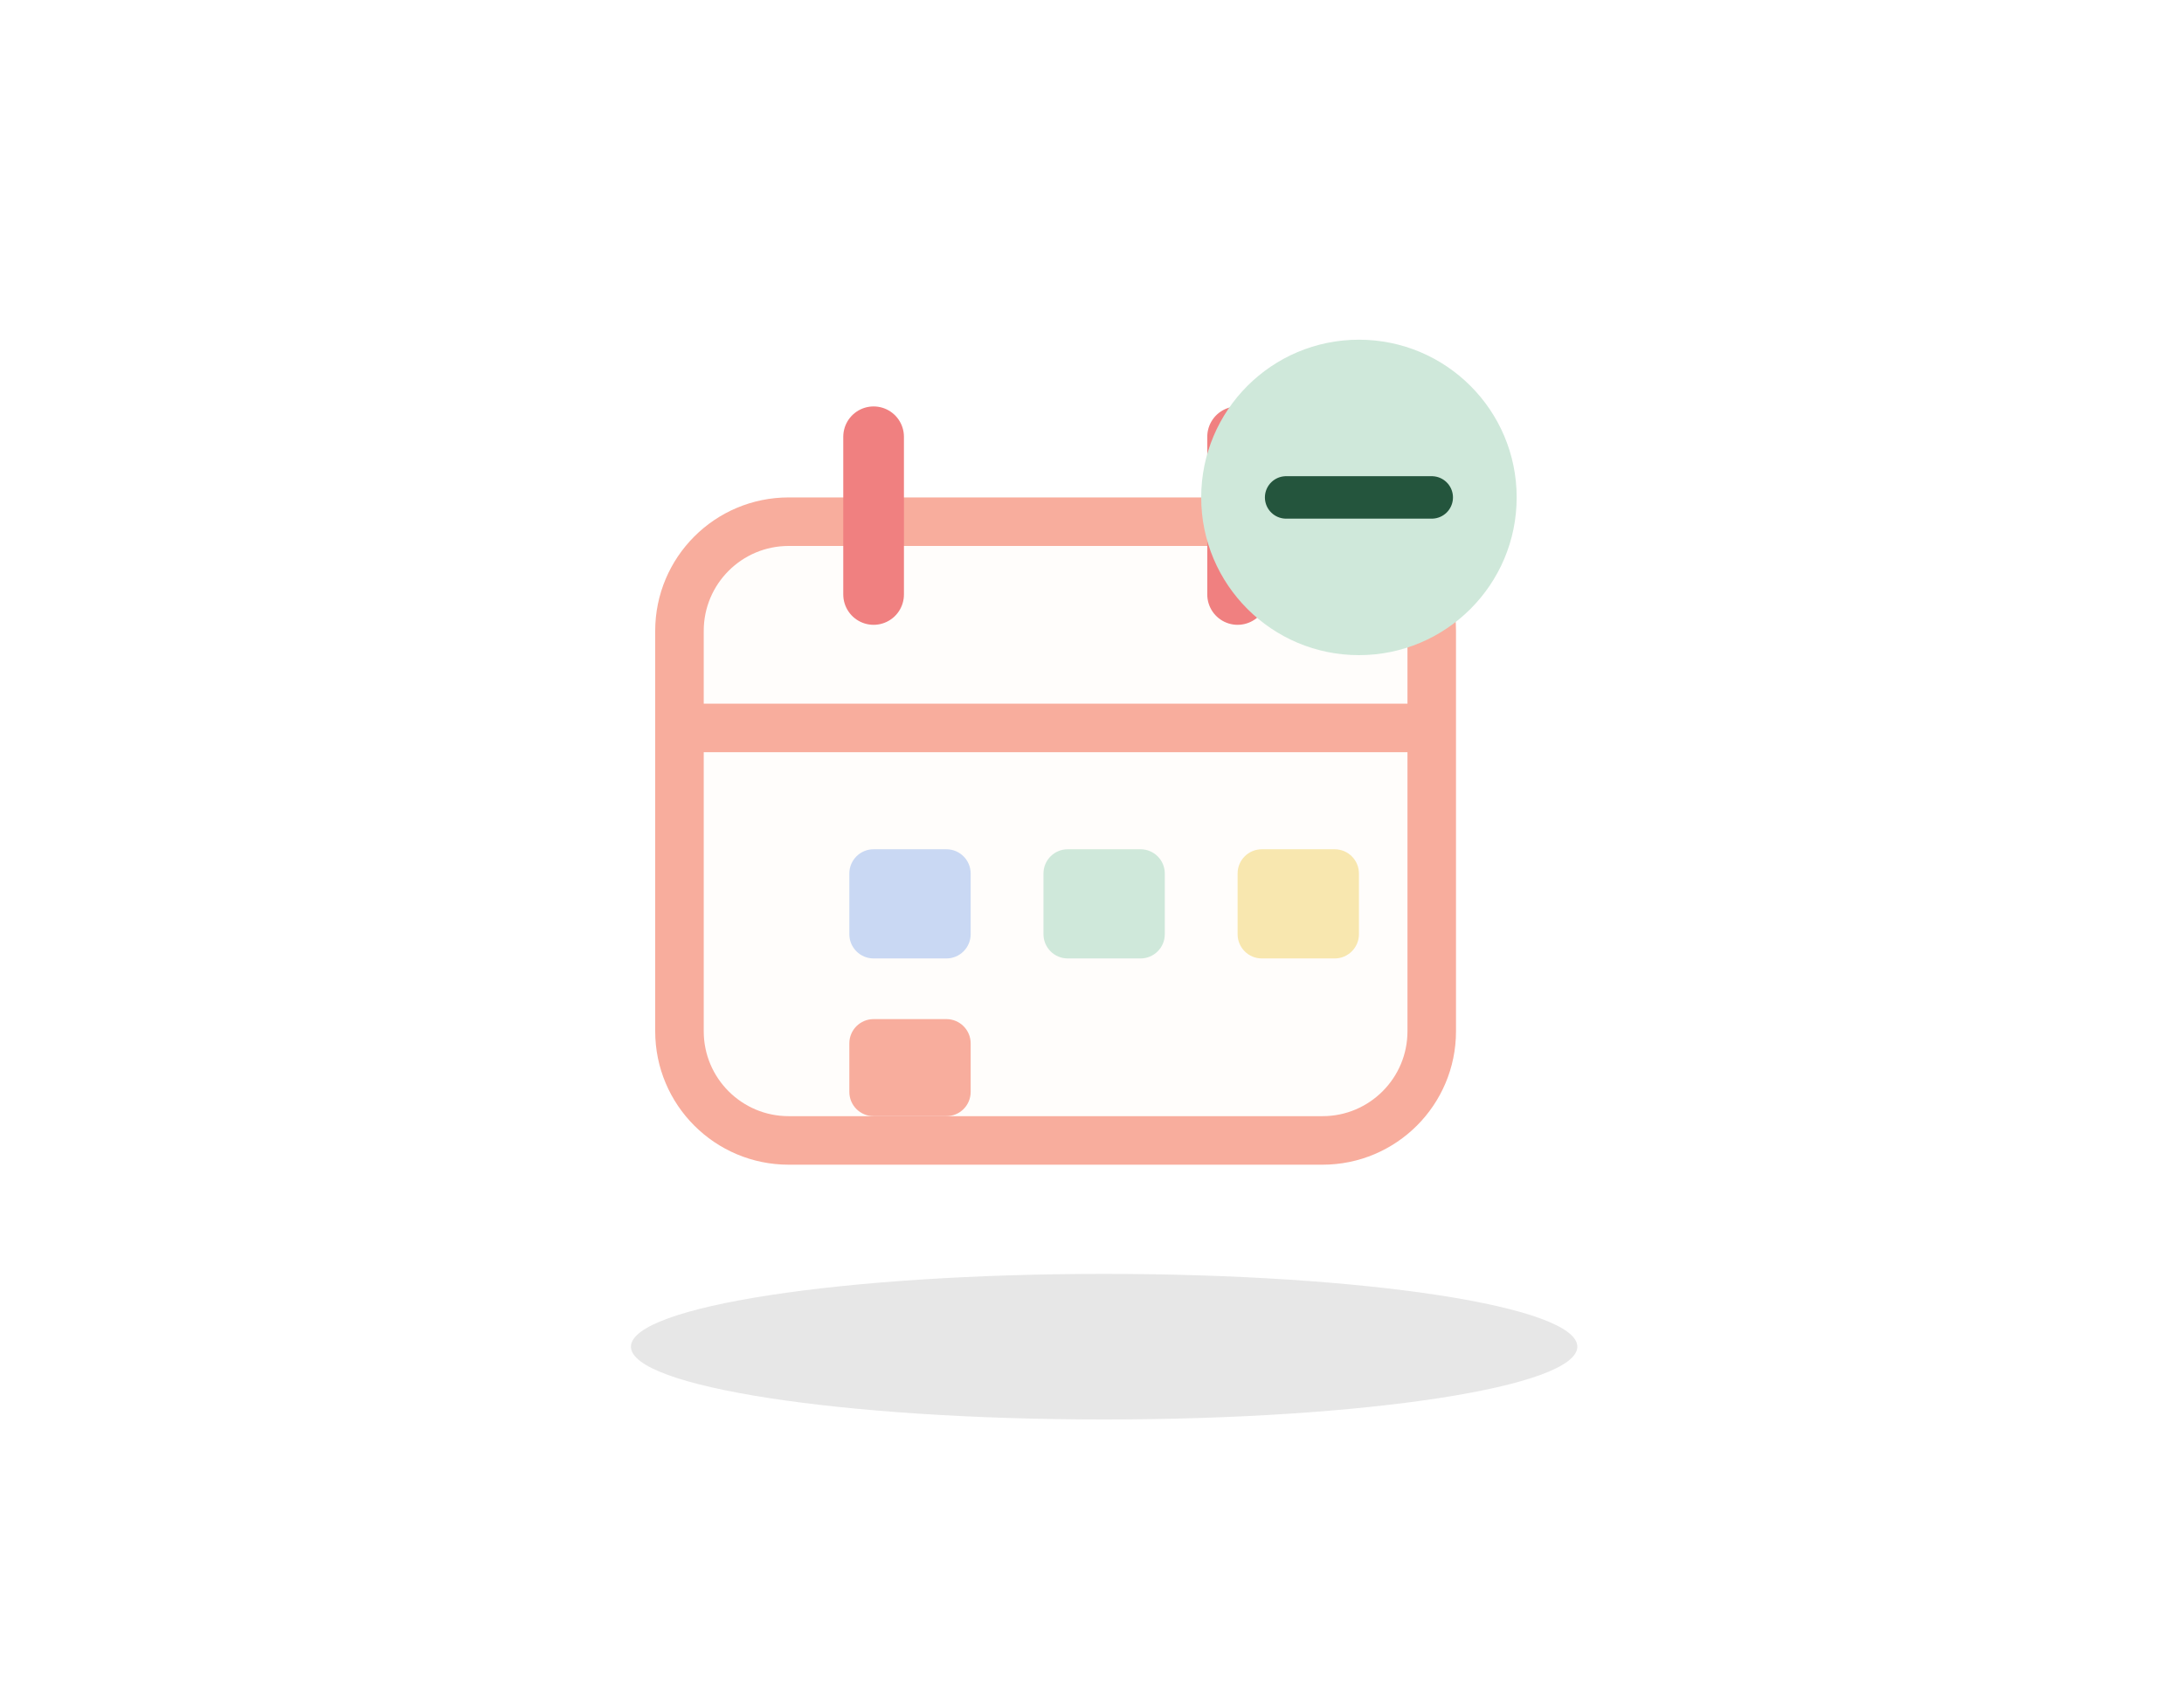
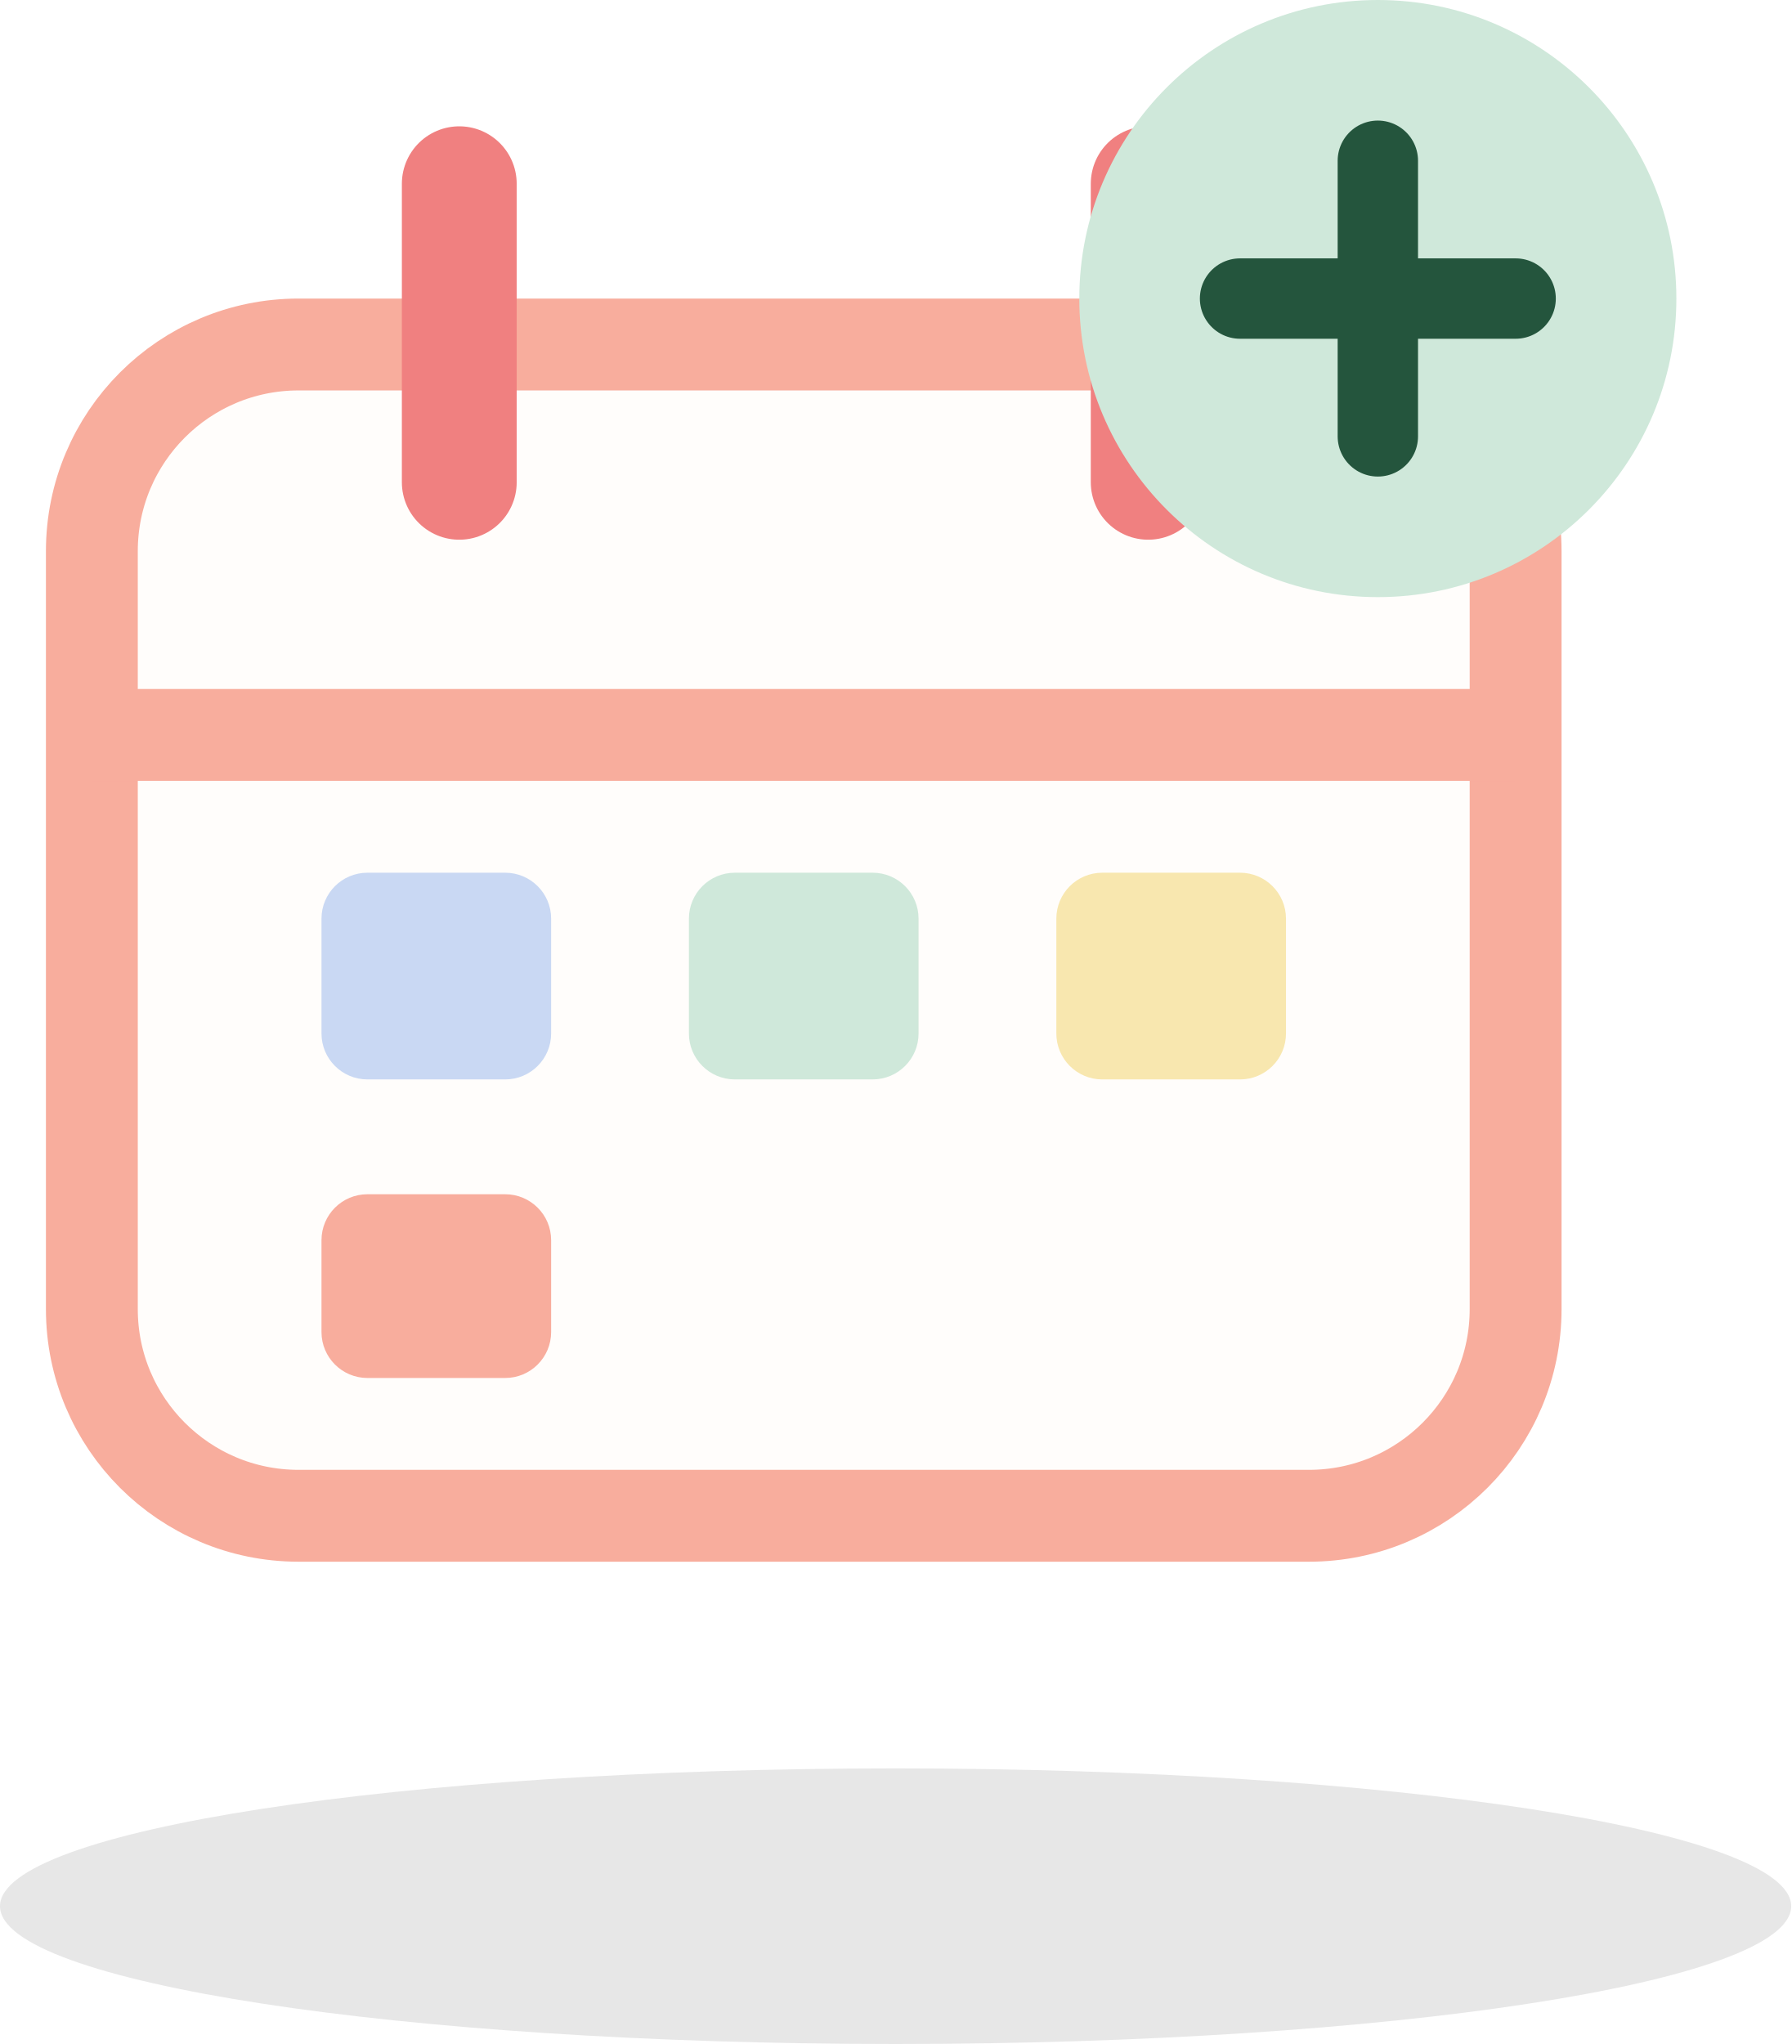
- <svg xmlns="http://www.w3.org/2000/svg" width="180" height="140" viewBox="0 0 180 140" fill="none">
-   <ellipse cx="91" cy="111" rx="39" ry="6" fill="#E7E7E7" />
-   <rect x="56" y="43" width="62" height="51" rx="9" fill="#FFFDFB" stroke="#F8AD9D" stroke-width="4" />
-   <path d="M56 60H118" stroke="#F8AD9D" stroke-width="4" />
-   <path d="M72 36V49M102 36V49" stroke="#F08080" stroke-width="5" stroke-linecap="round" />
-   <rect x="70" y="70" width="10" height="9" rx="2" fill="#C9D8F3" />
-   <rect x="86" y="70" width="10" height="9" rx="2" fill="#CFE8DA" />
-   <rect x="102" y="70" width="10" height="9" rx="2" fill="#F8E7AF" />
-   <rect x="70" y="84" width="10" height="8" rx="2" fill="#F8AD9D" />
-   <circle cx="112" cy="41" r="13" fill="#CFE8DA" />
-   <path d="M106 41H118" stroke="#24553D" stroke-width="3.5" stroke-linecap="round" />
+ <svg xmlns="http://www.w3.org/2000/svg" id="Layer_1" version="1.1" viewBox="0 0 78 89">
+   <defs>
+     <style>
+       .st0 {
+         fill: #f8ad9d;
+       }
+ 
+       .st1 {
+         fill: #c9d8f3;
+       }
+ 
+       .st2 {
+         fill: #cfe8da;
+       }
+ 
+       .st3 {
+         fill: #e7e7e7;
+       }
+ 
+       .st4 {
+         fill: #f8e7af;
+       }
+ 
+       .st5 {
+         fill: #fffdfb;
+       }
+ 
+       .st5, .st6 {
+         stroke: #f8ad9d;
+         stroke-width: 4px;
+       }
+ 
+       .st7 {
+         stroke: #24553d;
+         stroke-width: 3.5px;
+       }
+ 
+       .st7, .st6, .st8 {
+         fill: none;
+       }
+ 
+       .st7, .st8 {
+         stroke-linecap: round;
+       }
+ 
+       .st8 {
+         stroke: #f08080;
+         stroke-width: 5px;
+       }
+     </style>
+   </defs>
+   <ellipse class="st3" cx="39" cy="83" rx="39" ry="6" />
+   <rect class="st5" x="4" y="15" width="62" height="51" rx="9" ry="9" />
+   <path class="st6" d="M4,32h62" />
+   <path class="st8" d="M20,8v13M50,8v13" />
+   <rect class="st1" x="14" y="38" width="10" height="9" rx="2" ry="2" />
+   <rect class="st2" x="30" y="38" width="10" height="9" rx="2" ry="2" />
+   <rect class="st4" x="46" y="38" width="10" height="9" rx="2" ry="2" />
+   <rect class="st0" x="14" y="52" width="10" height="8" rx="2" ry="2" />
+   <circle class="st2" cx="60" cy="13" r="13" />
+   <path class="st7" d="M54,13h12" />
+   <path class="st7" d="M60,7v12" />
</svg>
